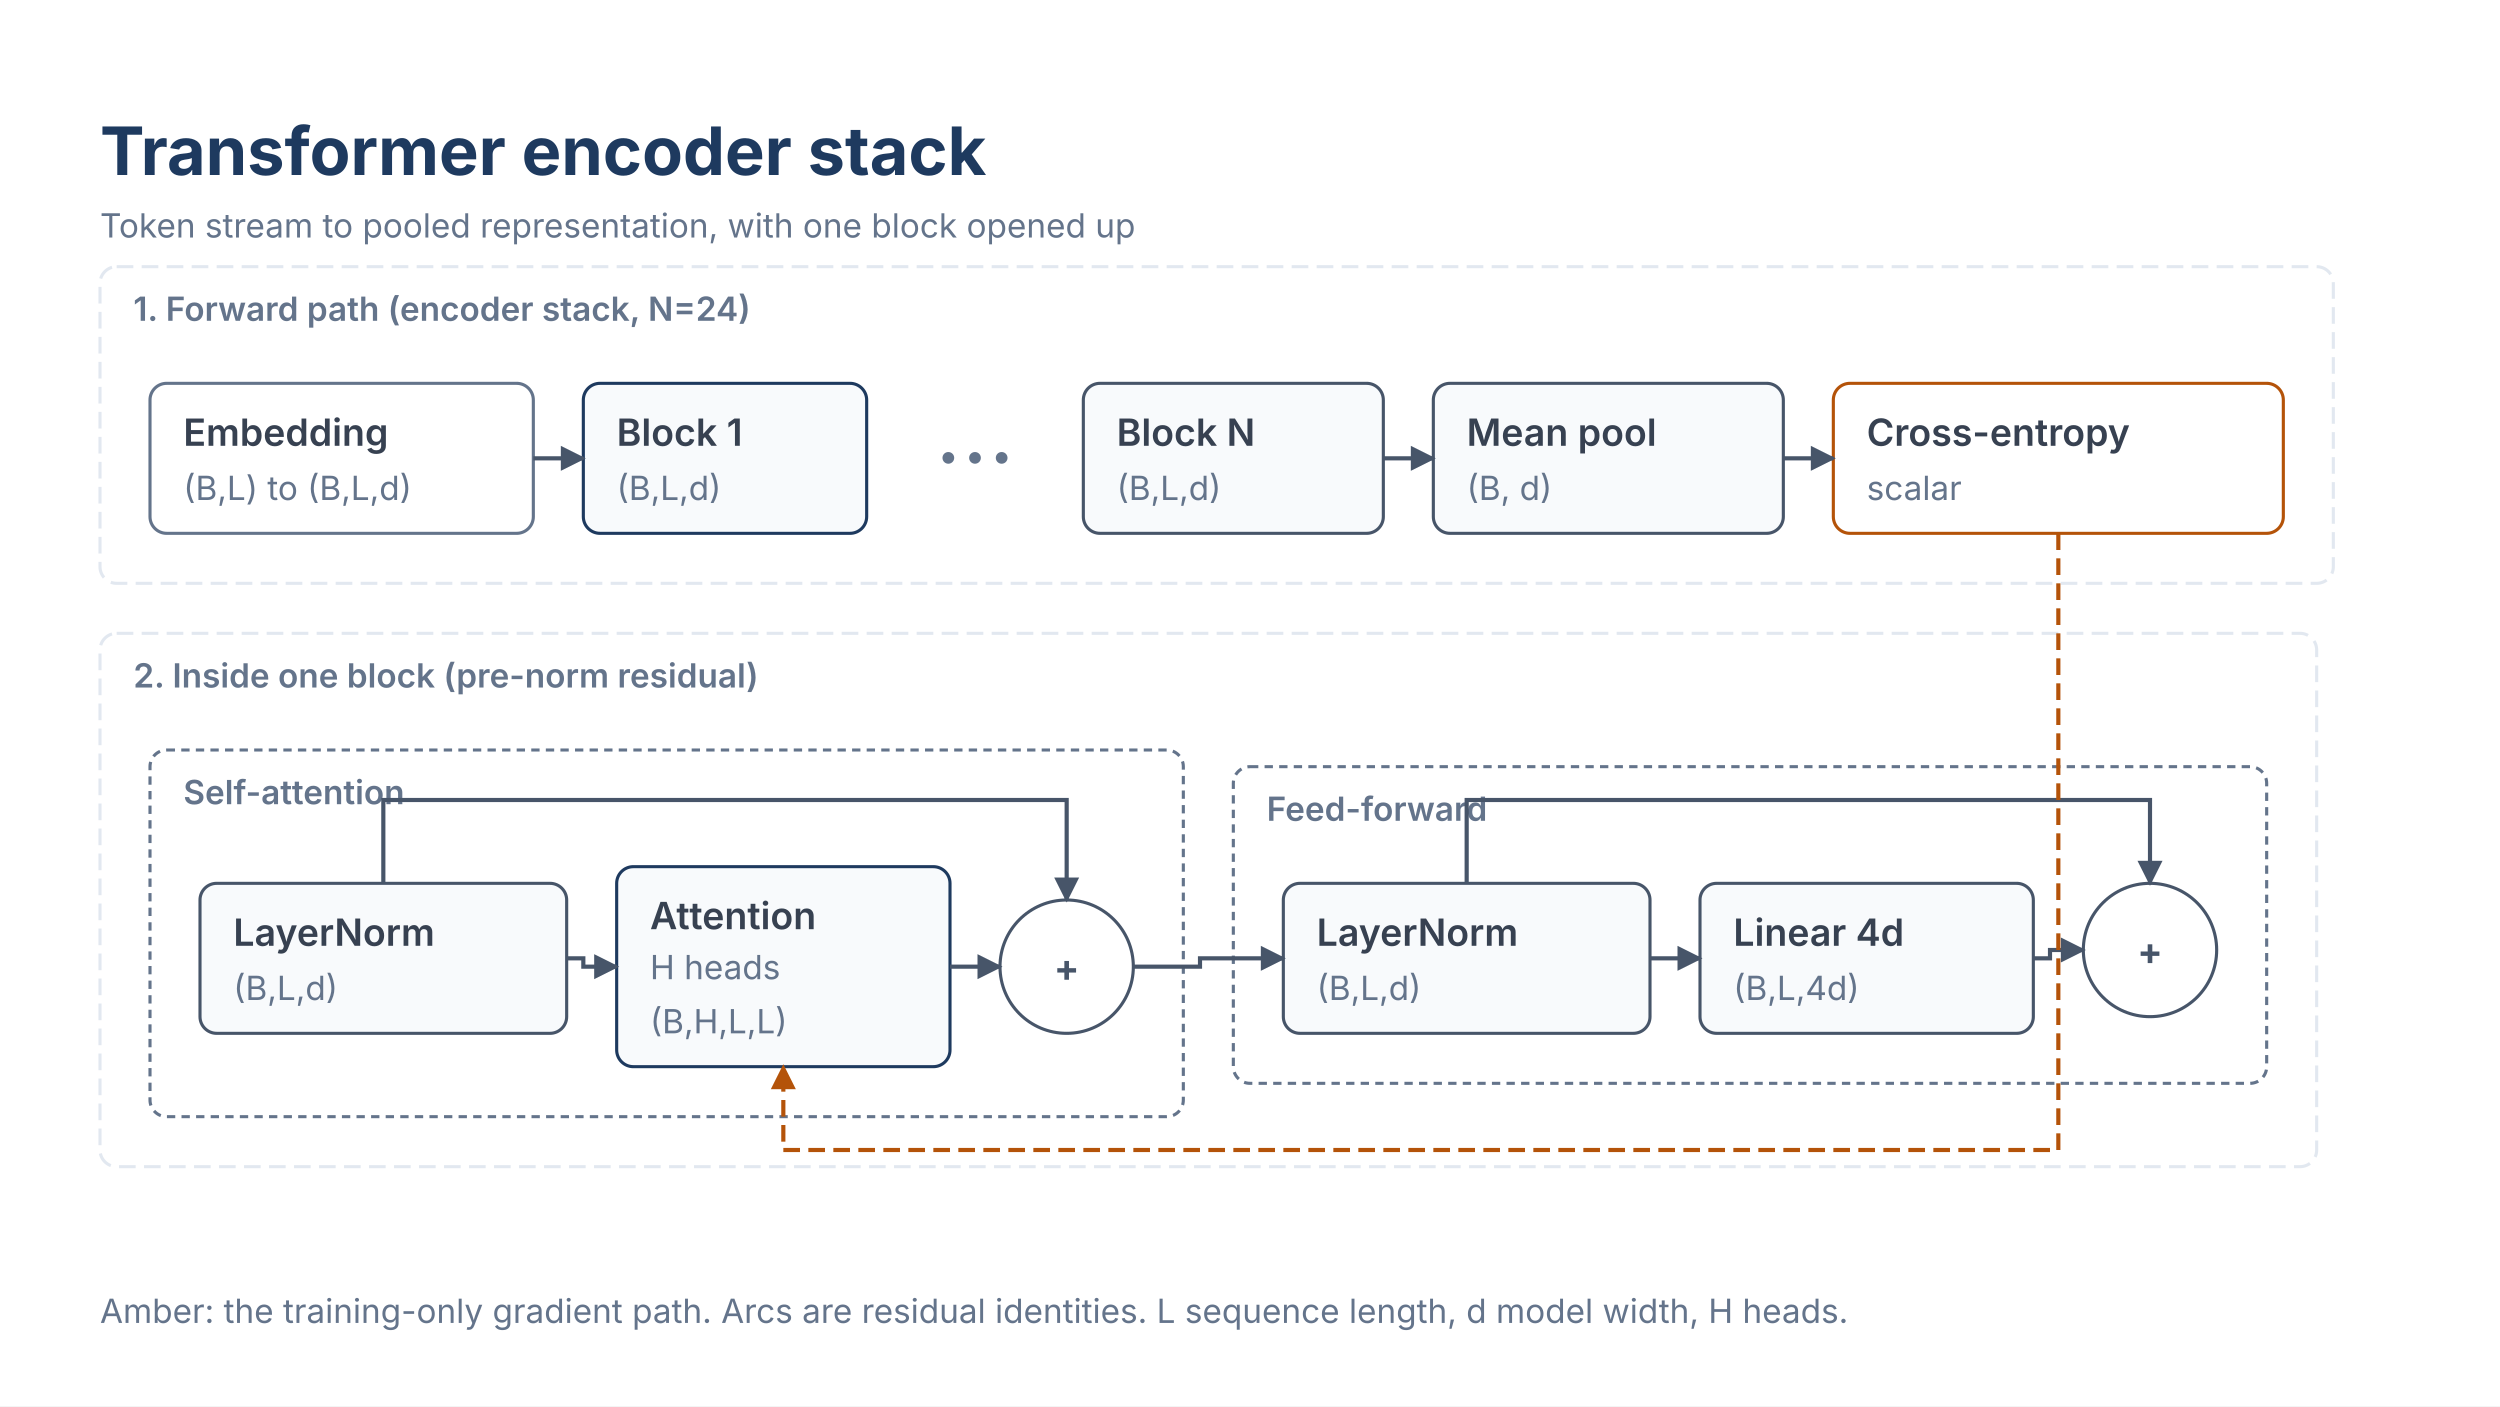
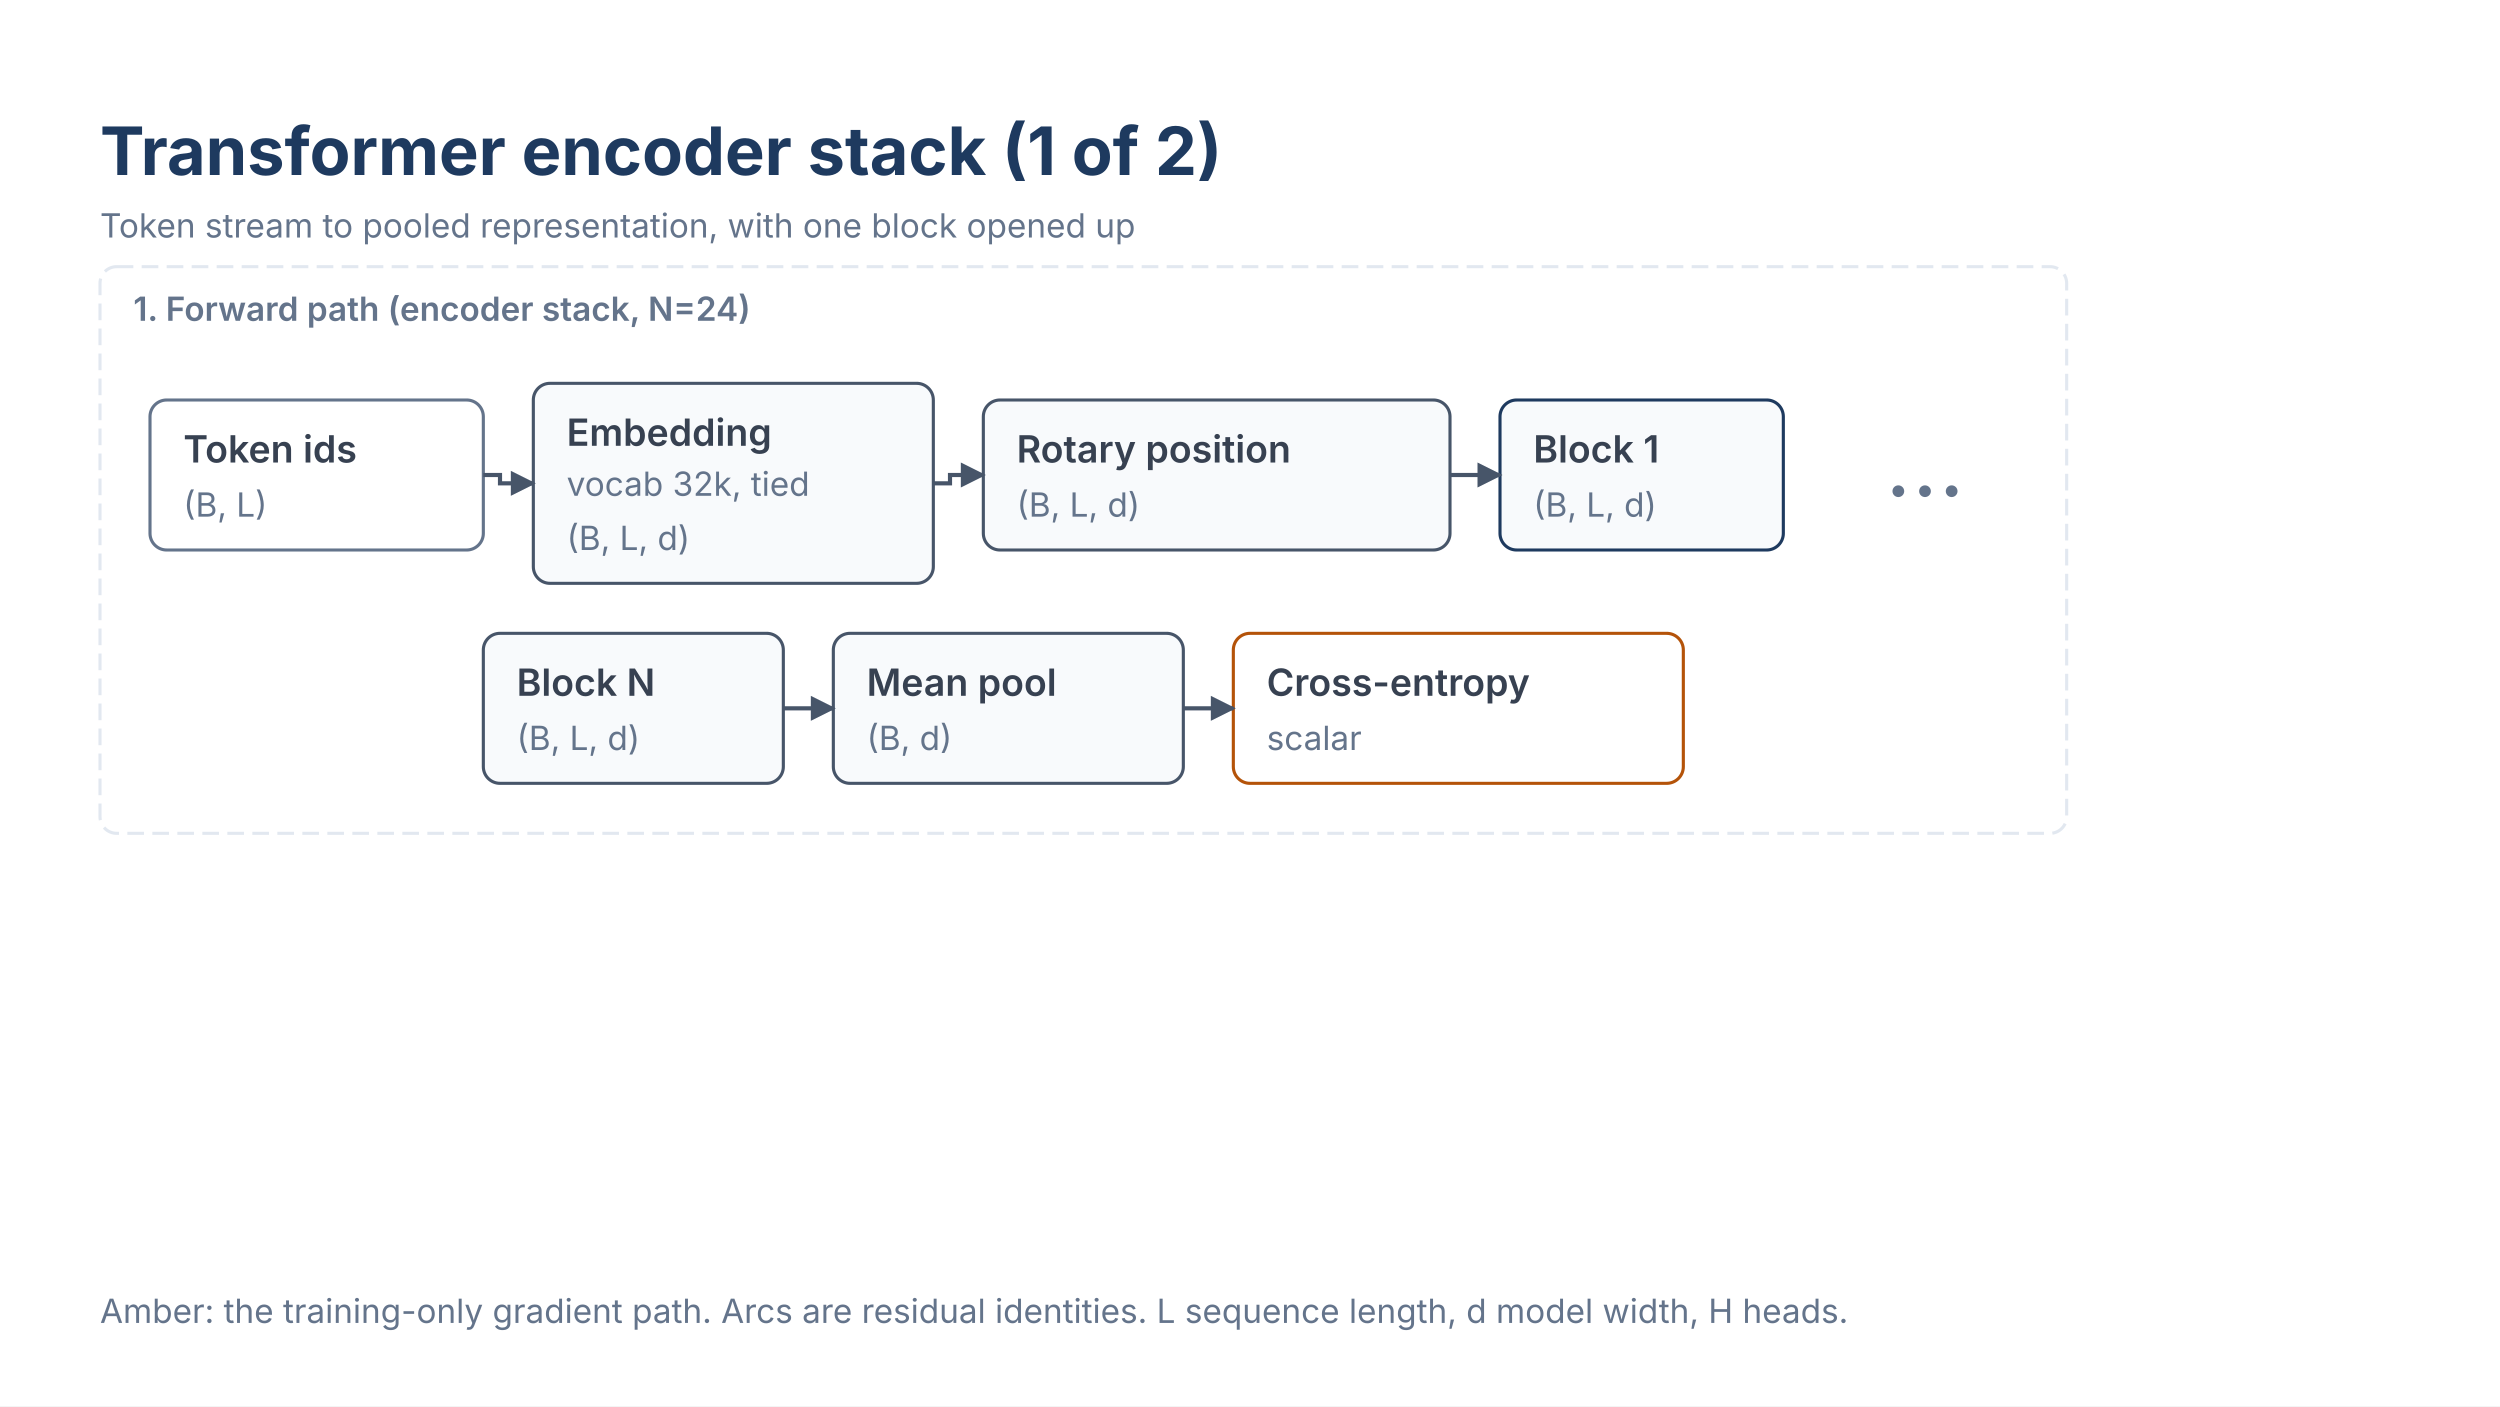
<svg xmlns="http://www.w3.org/2000/svg" viewBox="0 0 1200 675" font-family="Inter, 'DejaVu Sans', 'Liberation Sans', Arial, sans-serif">
  <rect x="0" y="0" width="1200" height="675" fill="#ffffff" />
-   <text x="48" y="84" font-size="32" font-weight="700" fill="#1e3a5f">Transformer encoder stack</text>
+   <text x="48" y="84" font-size="32" font-weight="700" fill="#1e3a5f">Transformer encoder stack  (1 of 2)</text>
  <text x="48" y="114" font-size="16" fill="#64748b">Token stream to pooled representation, with one block opened up</text>
-   <rect x="48" y="128" width="1072" height="152" rx="8" fill="none" stroke="#e2e8f0" stroke-width="1.5" stroke-dasharray="8 4" />
+   <rect x="48" y="128" width="944" height="272" rx="8" fill="none" stroke="#e2e8f0" stroke-width="1.5" stroke-dasharray="8 4" />
  <text x="64" y="154" font-size="16" font-weight="600" fill="#64748b">1. Forward path  (encoder stack, N=24)</text>
+   <g data-pptx-role="group" data-node-id="stack-tok">
+     <rect x="72" y="192" width="160" height="72" rx="8" fill="#ffffff" stroke="#64748b" stroke-width="1.5" />
+     <text x="88" y="222" font-size="18" font-weight="600" fill="#374151">Token ids</text>
+     <text x="88" y="248" font-size="16" fill="#64748b">(B, L)</text>
+   </g>
  <g data-pptx-role="group" data-node-id="stack-emb">
-     <rect x="72" y="184" width="184" height="72" rx="8" fill="#ffffff" stroke="#64748b" stroke-width="1.5" />
-     <text x="88" y="214" font-size="18" font-weight="600" fill="#374151">Embedding</text>
-     <text x="88" y="240" font-size="16" fill="#64748b">(B,L) to (B,L,d)</text>
+     <rect x="256" y="184" width="192" height="96" rx="8" fill="#f8fafc" stroke="#475569" stroke-width="1.5" />
+     <text x="272" y="214" font-size="18" font-weight="600" fill="#374151">Embedding</text>
+     <text x="272" y="238" font-size="16" font-weight="400" fill="#64748b">vocab 32k, tied</text>
+     <text x="272" y="264" font-size="16" fill="#64748b">(B, L, d)</text>
+   </g>
+   <g data-pptx-role="group" data-node-id="stack-pos">
+     <rect x="472" y="192" width="224" height="72" rx="8" fill="#f8fafc" stroke="#475569" stroke-width="1.5" />
+     <text x="488" y="222" font-size="18" font-weight="600" fill="#374151">Rotary position</text>
+     <text x="488" y="248" font-size="16" fill="#64748b">(B, L, d)</text>
  </g>
  <g data-pptx-role="group" data-node-id="stack-b1">
-     <rect x="280" y="184" width="136" height="72" rx="8" fill="#f8fafc" stroke="#1e3a5f" stroke-width="1.5" />
-     <text x="296" y="214" font-size="18" font-weight="600" fill="#374151">Block 1</text>
-     <text x="296" y="240" font-size="16" fill="#64748b">(B,L,d)</text>
+     <rect x="720" y="192" width="136" height="72" rx="8" fill="#f8fafc" stroke="#1e3a5f" stroke-width="1.5" />
+     <text x="736" y="222" font-size="18" font-weight="600" fill="#374151">Block 1</text>
+     <text x="736" y="248" font-size="16" fill="#64748b">(B, L, d)</text>
  </g>
-   <text x="468" y="225" text-anchor="middle" font-size="18" font-weight="700" fill="#64748b">• • •</text>
+   <g data-pptx-role="group" data-node-id="stack-rep">
+     <rect x="880" y="200" width="88" height="64" fill="#ffffff" stroke="none" />
+     <text x="924" y="241" text-anchor="middle" font-size="18" font-weight="700" fill="#64748b">• • •</text>
+   </g>
  <g data-pptx-role="group" data-node-id="stack-bn">
-     <rect x="520" y="184" width="144" height="72" rx="8" fill="#f8fafc" stroke="#475569" stroke-width="1.5" />
-     <text x="536" y="214" font-size="18" font-weight="600" fill="#374151">Block N</text>
-     <text x="536" y="240" font-size="16" fill="#64748b">(B,L,d)</text>
+     <rect x="232" y="304" width="144" height="72" rx="8" fill="#f8fafc" stroke="#475569" stroke-width="1.5" />
+     <text x="248" y="334" font-size="18" font-weight="600" fill="#374151">Block N</text>
+     <text x="248" y="360" font-size="16" fill="#64748b">(B, L, d)</text>
  </g>
  <g data-pptx-role="group" data-node-id="stack-pool">
-     <rect x="688" y="184" width="168" height="72" rx="8" fill="#f8fafc" stroke="#475569" stroke-width="1.5" />
-     <text x="704" y="214" font-size="18" font-weight="600" fill="#374151">Mean pool</text>
-     <text x="704" y="240" font-size="16" fill="#64748b">(B, d)</text>
+     <rect x="400" y="304" width="168" height="72" rx="8" fill="#f8fafc" stroke="#475569" stroke-width="1.5" />
+     <text x="416" y="334" font-size="18" font-weight="600" fill="#374151">Mean pool</text>
+     <text x="416" y="360" font-size="16" fill="#64748b">(B, d)</text>
  </g>
  <g data-pptx-role="group" data-node-id="stack-loss">
-     <rect x="880" y="184" width="216" height="72" rx="8" fill="#ffffff" stroke="#b45309" stroke-width="1.5" />
-     <text x="896" y="214" font-size="18" font-weight="600" fill="#374151">Cross-entropy</text>
-     <text x="896" y="240" font-size="16" fill="#64748b">scalar</text>
-   </g>
-   <rect x="48" y="304" width="1064" height="256" rx="8" fill="none" stroke="#e2e8f0" stroke-width="1.5" stroke-dasharray="8 4" />
-   <text x="64" y="330" font-size="16" font-weight="600" fill="#64748b">2. Inside one block  (pre-norm residual)</text>
-   <rect x="72" y="360" width="496" height="176" rx="8" fill="none" stroke="#64748b" stroke-width="1.5" stroke-dasharray="4 3" />
-   <text x="88" y="386" font-size="16" font-weight="600" fill="#64748b">Self-attention</text>
-   <g data-pptx-role="group" data-node-id="blk-attn-ln1">
-     <rect x="96" y="424" width="176" height="72" rx="8" fill="#f8fafc" stroke="#475569" stroke-width="1.5" />
-     <text x="112" y="454" font-size="18" font-weight="600" fill="#374151">LayerNorm</text>
-     <text x="112" y="480" font-size="16" fill="#64748b">(B,L,d)</text>
-   </g>
-   <g data-pptx-role="group" data-node-id="blk-attn-sdp">
-     <rect x="296" y="416" width="160" height="96" rx="8" fill="#f8fafc" stroke="#1e3a5f" stroke-width="1.5" />
-     <text x="312" y="446" font-size="18" font-weight="600" fill="#374151">Attention</text>
-     <text x="312" y="470" font-size="16" font-weight="400" fill="#64748b">H heads</text>
-     <text x="312" y="496" font-size="16" fill="#64748b">(B,H,L,L)</text>
-   </g>
-   <g data-pptx-role="group" data-node-id="blk-attn-add1">
-     <circle cx="512" cy="464" r="32" fill="#ffffff" stroke="#475569" stroke-width="1.5" />
-     <text x="512" y="471" text-anchor="middle" font-size="18" font-weight="700" fill="#475569">+</text>
-   </g>
-   <rect x="592" y="368" width="496" height="152" rx="8" fill="none" stroke="#64748b" stroke-width="1.5" stroke-dasharray="4 3" />
-   <text x="608" y="394" font-size="16" font-weight="600" fill="#64748b">Feed-forward</text>
-   <g data-pptx-role="group" data-node-id="blk-ffn-ln2">
-     <rect x="616" y="424" width="176" height="72" rx="8" fill="#f8fafc" stroke="#475569" stroke-width="1.5" />
-     <text x="632" y="454" font-size="18" font-weight="600" fill="#374151">LayerNorm</text>
-     <text x="632" y="480" font-size="16" fill="#64748b">(B,L,d)</text>
-   </g>
-   <g data-pptx-role="group" data-node-id="blk-ffn-up">
-     <rect x="816" y="424" width="160" height="72" rx="8" fill="#f8fafc" stroke="#475569" stroke-width="1.5" />
-     <text x="832" y="454" font-size="18" font-weight="600" fill="#374151">Linear 4d</text>
-     <text x="832" y="480" font-size="16" fill="#64748b">(B,L,4d)</text>
-   </g>
-   <g data-pptx-role="group" data-node-id="blk-ffn-add2">
-     <circle cx="1032" cy="456" r="32" fill="#ffffff" stroke="#475569" stroke-width="1.5" />
-     <text x="1032" y="463" text-anchor="middle" font-size="18" font-weight="700" fill="#475569">+</text>
+     <rect x="592" y="304" width="216" height="72" rx="8" fill="#ffffff" stroke="#b45309" stroke-width="1.5" />
+     <text x="608" y="334" font-size="18" font-weight="600" fill="#374151">Cross-entropy</text>
+     <text x="608" y="360" font-size="16" fill="#64748b">scalar</text>
  </g>
  <defs>
    <marker id="arrow-line" viewBox="0 0 10 10" refX="9" refY="5" markerWidth="6" markerHeight="6" orient="auto-start-reverse">
      <path d="M 0 0 L 10 5 L 0 10 z" fill="#475569" />
    </marker>
    <marker id="arrow-aux" viewBox="0 0 10 10" refX="9" refY="5" markerWidth="6" markerHeight="6" orient="auto-start-reverse">
      <path d="M 0 0 L 10 5 L 0 10 z" fill="#b45309" />
    </marker>
  </defs>
-   <polyline points="256,220 280,220" fill="none" stroke="#475569" stroke-width="2" data-from="stack-emb" data-to="stack-b1" marker-end="url(#arrow-line)" />
-   <polyline points="664,220 688,220" fill="none" stroke="#475569" stroke-width="2" data-from="stack-bn" data-to="stack-pool" marker-end="url(#arrow-line)" />
-   <polyline points="856,220 880,220" fill="none" stroke="#475569" stroke-width="2" data-from="stack-pool" data-to="stack-loss" marker-end="url(#arrow-line)" />
-   <polyline points="272,460 280,460 280,464 296,464" fill="none" stroke="#475569" stroke-width="2" data-from="blk-attn-ln1" data-to="blk-attn-sdp" marker-end="url(#arrow-line)" />
-   <polyline points="456,464 480,464" fill="none" stroke="#475569" stroke-width="2" data-from="blk-attn-sdp" data-to="blk-attn-add1" marker-end="url(#arrow-line)" />
-   <polyline points="792,460 816,460" fill="none" stroke="#475569" stroke-width="2" data-from="blk-ffn-ln2" data-to="blk-ffn-up" marker-end="url(#arrow-line)" />
-   <polyline points="976,460 984,460 984,456 1000,456" fill="none" stroke="#475569" stroke-width="2" data-from="blk-ffn-up" data-to="blk-ffn-add2" marker-end="url(#arrow-line)" />
-   <polyline points="184,424 184,384 512,384 512,432" fill="none" stroke="#475569" stroke-width="2" data-from="blk-attn-ln1" data-to="blk-attn-add1" marker-end="url(#arrow-line)" />
-   <polyline points="704,424 704,384 1032,384 1032,424" fill="none" stroke="#475569" stroke-width="2" data-from="blk-ffn-ln2" data-to="blk-ffn-add2" marker-end="url(#arrow-line)" />
-   <polyline points="544,464 576,464 576,460 616,460" fill="none" stroke="#475569" stroke-width="2" data-from="blk-attn-add1" data-to="blk-ffn-ln2" marker-end="url(#arrow-line)" />
-   <polyline points="988,256 988,552 376,552 376,512" fill="none" stroke="#b45309" stroke-width="2" stroke-dasharray="8 4" data-from="stack-loss" data-to="blk-attn-sdp" marker-end="url(#arrow-aux)" />
+   <polyline points="232,228 240,228 240,232 256,232" fill="none" stroke="#475569" stroke-width="2" data-from="stack-tok" data-to="stack-emb" marker-end="url(#arrow-line)" />
+   <polyline points="448,232 456,232 456,228 472,228" fill="none" stroke="#475569" stroke-width="2" data-from="stack-emb" data-to="stack-pos" marker-end="url(#arrow-line)" />
+   <polyline points="696,228 720,228" fill="none" stroke="#475569" stroke-width="2" data-from="stack-pos" data-to="stack-b1" marker-end="url(#arrow-line)" />
+   <polyline points="376,340 400,340" fill="none" stroke="#475569" stroke-width="2" data-from="stack-bn" data-to="stack-pool" marker-end="url(#arrow-line)" />
+   <polyline points="568,340 592,340" fill="none" stroke="#475569" stroke-width="2" data-from="stack-pool" data-to="stack-loss" marker-end="url(#arrow-line)" />
  <text x="48" y="635" font-size="16" fill="#64748b">Amber: the training-only gradient path. Arcs are residual identities. L sequence length, d model width, H heads.</text>
</svg>
